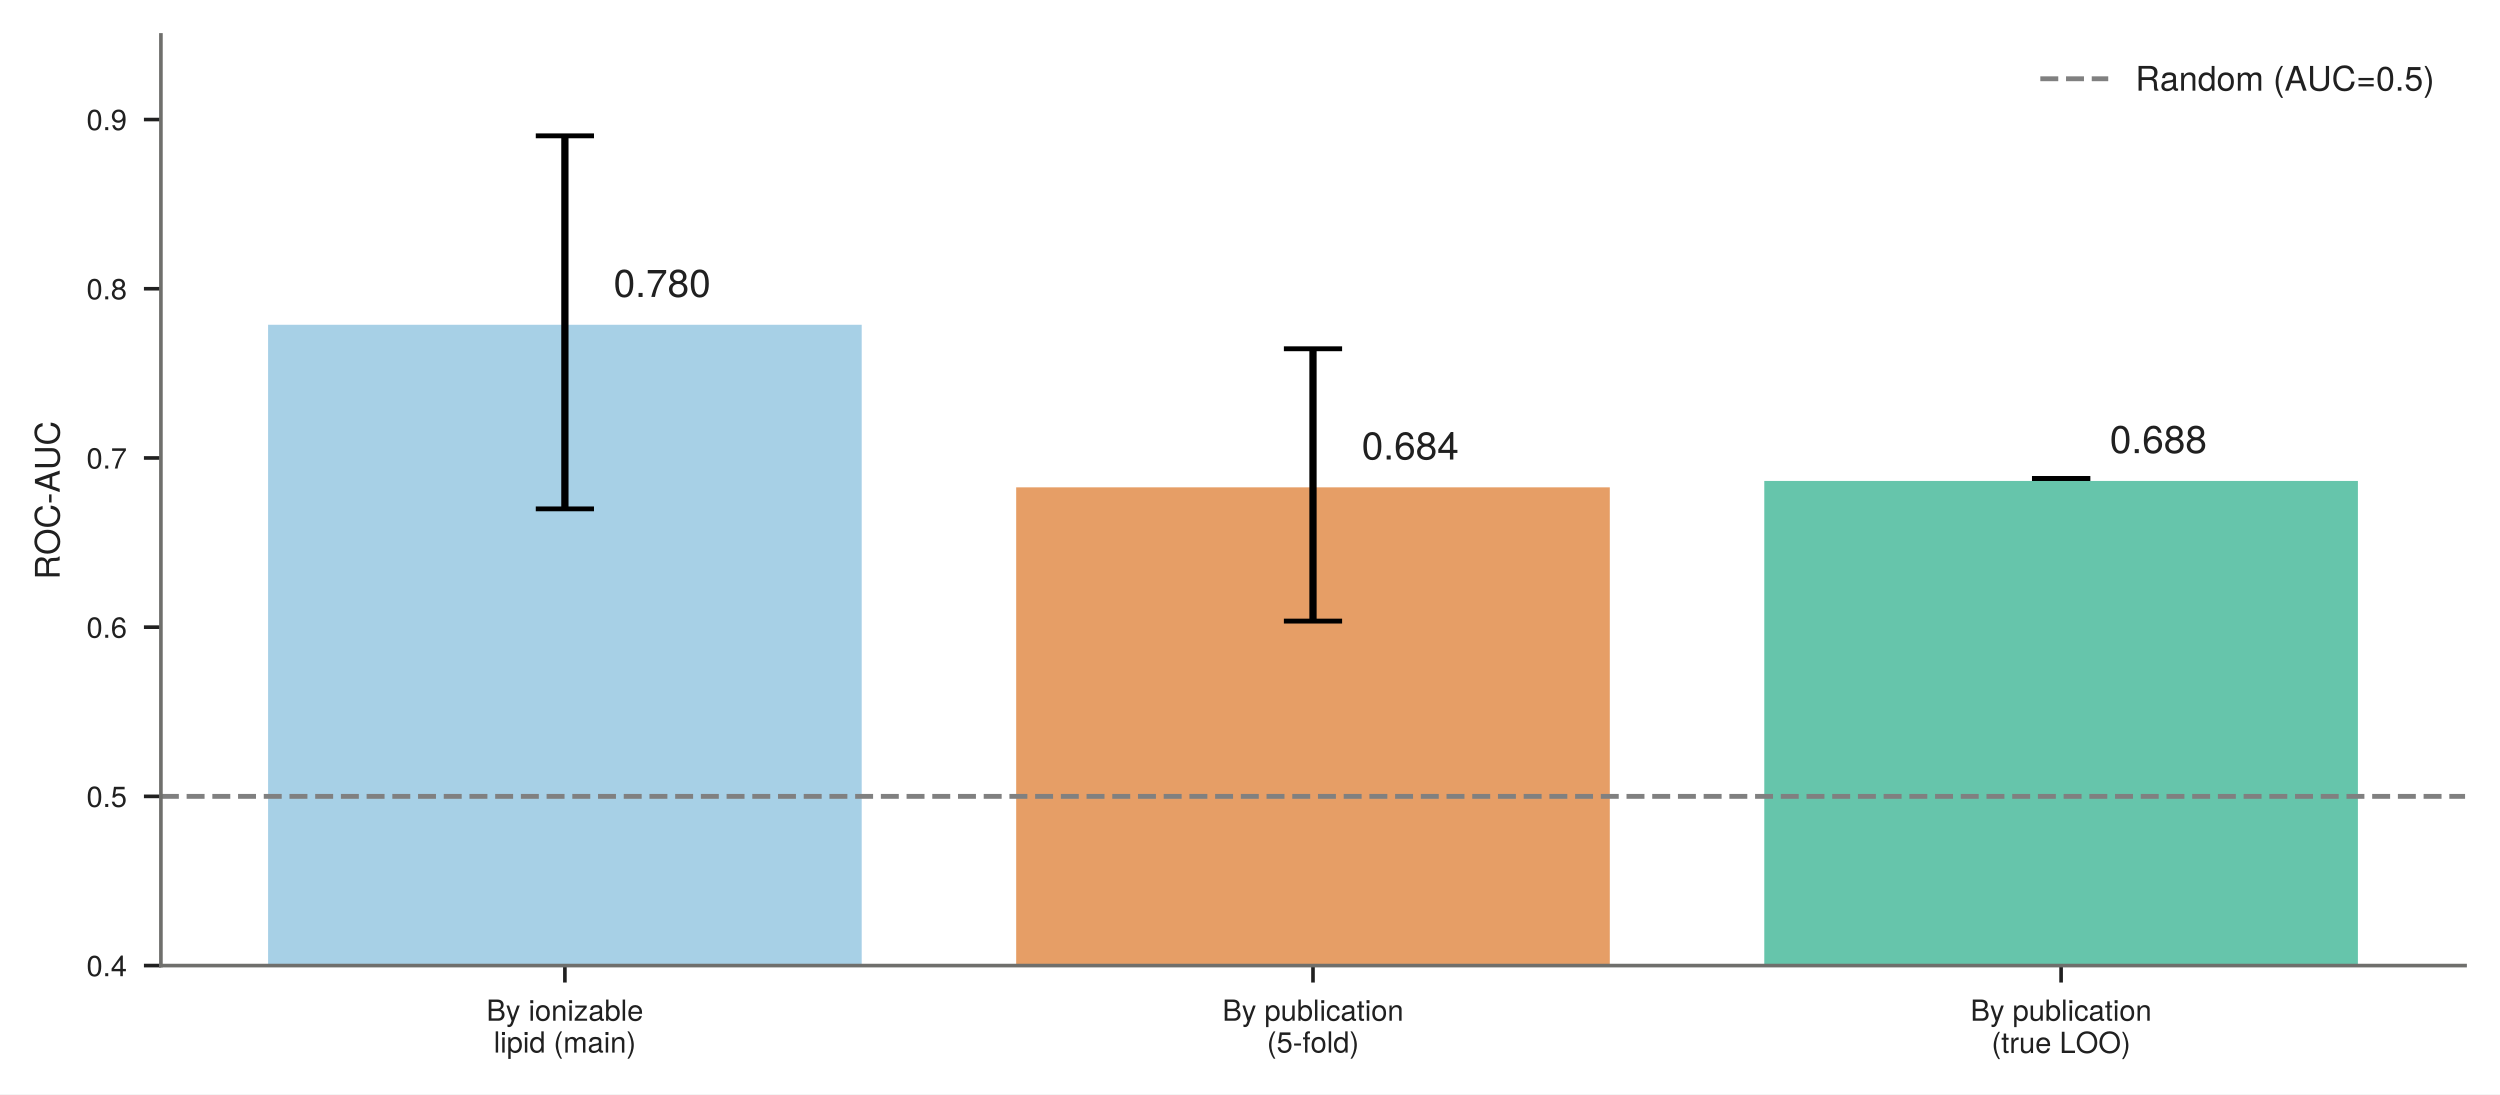
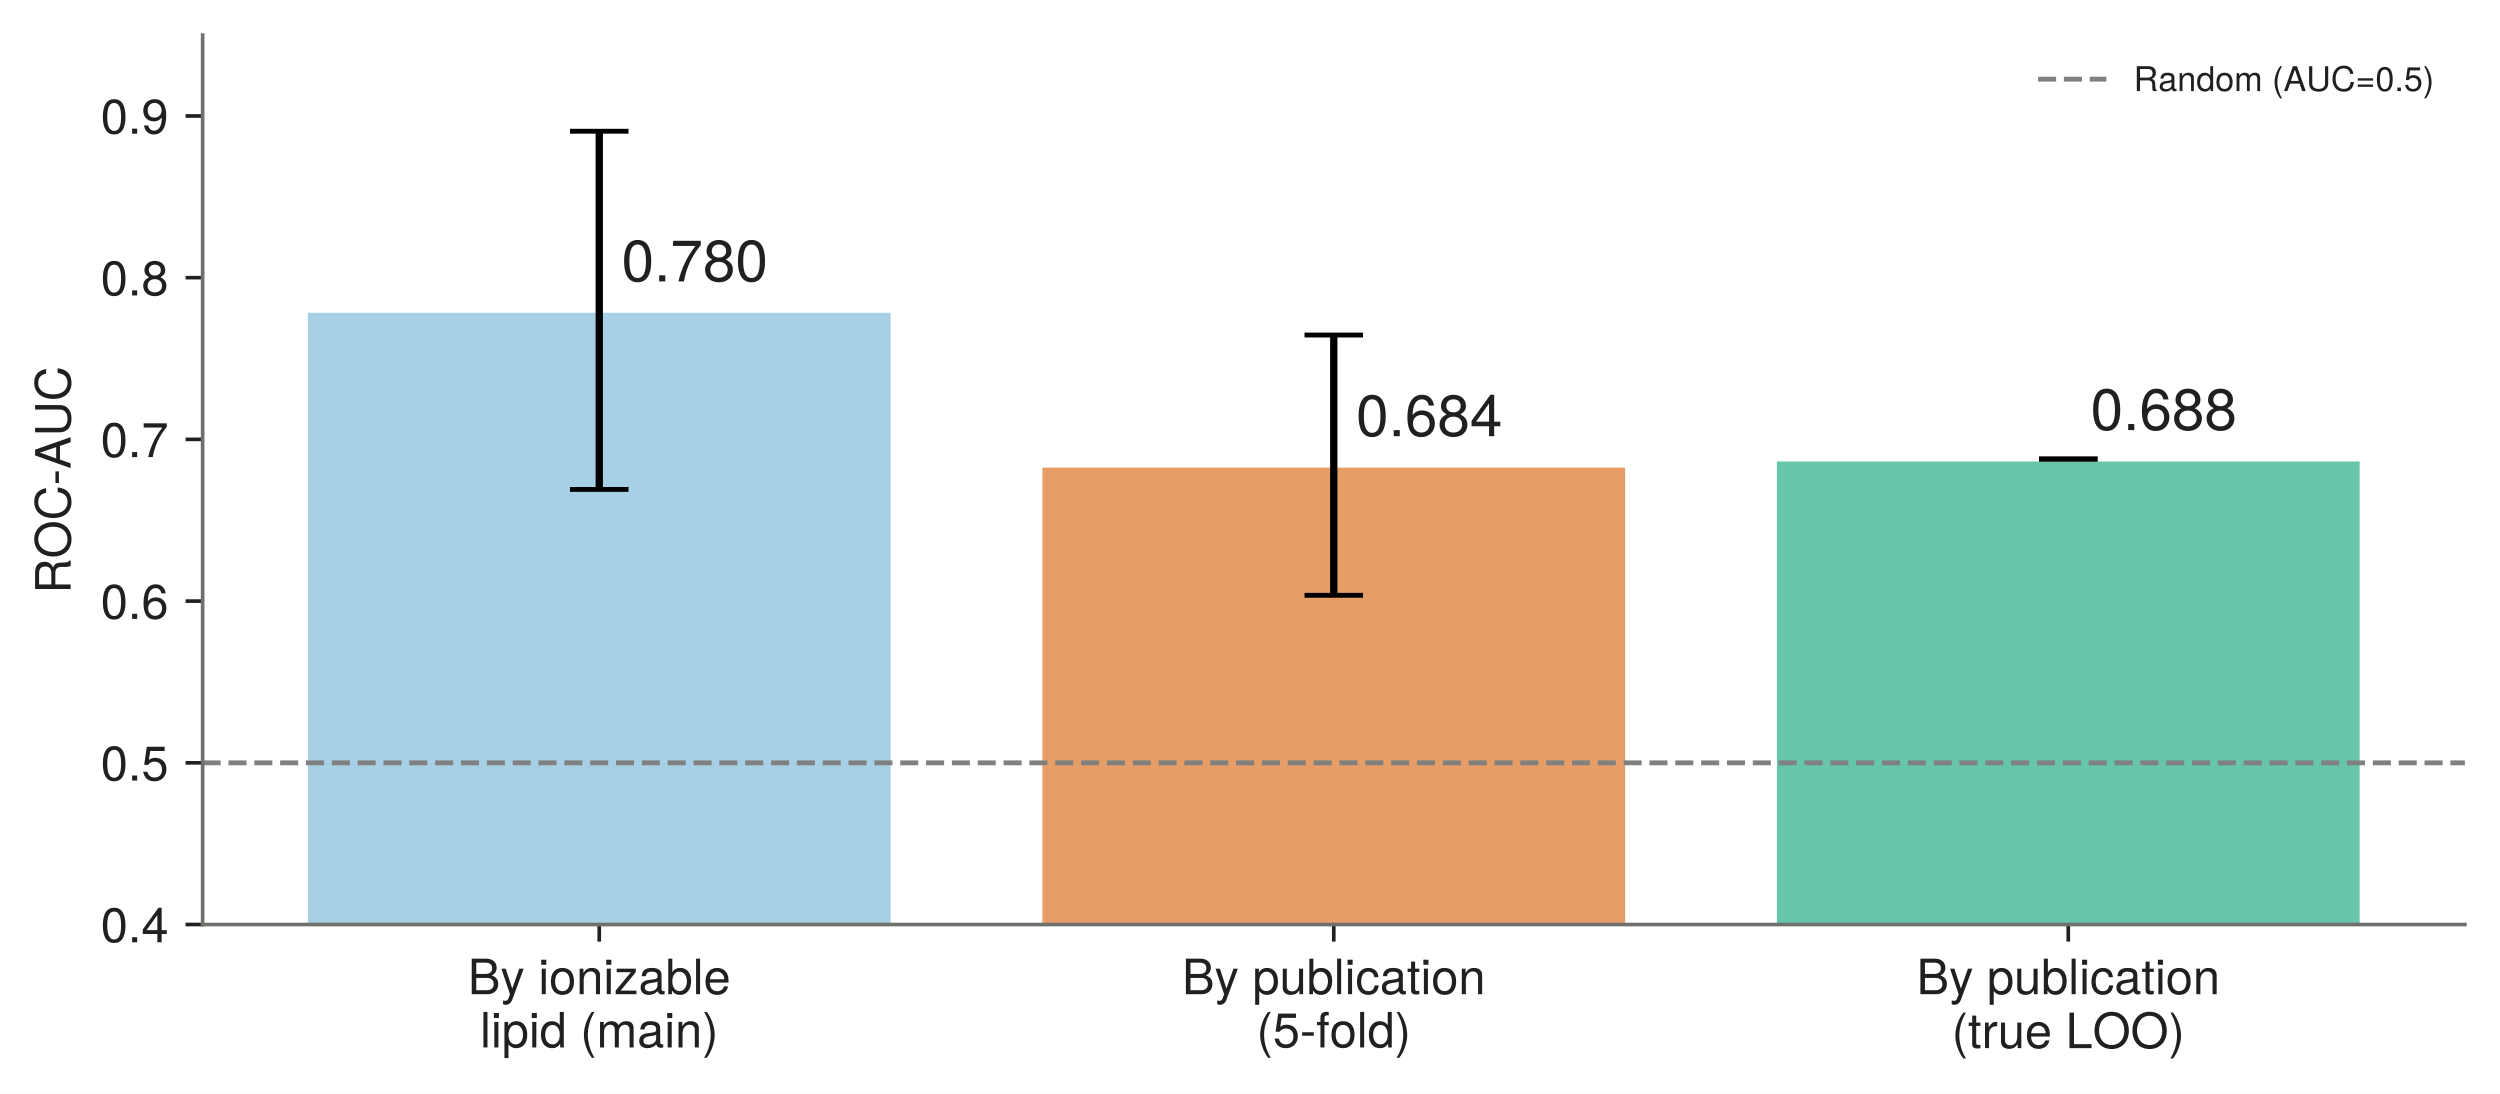
- <svg xmlns="http://www.w3.org/2000/svg" xmlns:xlink="http://www.w3.org/1999/xlink" width="515.318pt" height="225.558pt" viewBox="0 0 515.318 225.558" version="1.1">
+ <svg xmlns="http://www.w3.org/2000/svg" xmlns:xlink="http://www.w3.org/1999/xlink" width="512.849pt" height="224.399pt" viewBox="0 0 512.849 224.399" version="1.1">
  <defs>
    <style type="text/css">*{stroke-linejoin: round; stroke-linecap: butt}</style>
  </defs>
  <g id="figure_1">
    <g id="patch_1">
-       <path d="M 0 225.558  L 515.318 225.558  L 515.318 0  L 0 0  z " style="fill: #ffffff" />
+       <path d="M 0 224.399  L 512.849 224.399  L 512.849 0  L 0 0  z " style="fill: #ffffff" />
    </g>
    <g id="axes_1">
      <g id="patch_2">
-         <path d="M 33.168 199.032  L 508.118 199.032  L 508.118 7.2  L 33.168 7.2  z " style="fill: #ffffff" />
+         <path d="M 41.569 189.656  L 505.649 189.656  L 505.649 7.2  L 41.569 7.2  z " style="fill: #ffffff" />
      </g>
      <g id="patch_3">
-         <path d="M 54.757 338.546  L 178.121 338.546  L 178.121 66.443  L 54.757 66.443  z " clip-path="url(#pc0419749c8)" style="fill: #6db0d6; opacity: 0.6; stroke: #ffffff; stroke-linejoin: miter" />
+         <path d="M 62.663 322.351  L 183.204 322.351  L 183.204 63.664  L 62.663 63.664  z " clip-path="url(#p62dd577de4)" style="fill: #6db0d6; opacity: 0.6; stroke: #ffffff; stroke-linejoin: miter" />
      </g>
      <g id="patch_4">
-         <path d="M 208.961 338.546  L 332.325 338.546  L 332.325 99.954  L 208.961 99.954  z " clip-path="url(#pc0419749c8)" style="fill: #d55e00; opacity: 0.6; stroke: #ffffff; stroke-linejoin: miter" />
+         <path d="M 213.339 322.351  L 333.879 322.351  L 333.879 95.42  L 213.339 95.42  z " clip-path="url(#p62dd577de4)" style="fill: #d55e00; opacity: 0.6; stroke: #ffffff; stroke-linejoin: miter" />
      </g>
      <g id="patch_5">
-         <path d="M 363.166 338.546  L 486.53 338.546  L 486.53 98.635  L 363.166 98.635  z " clip-path="url(#pc0419749c8)" style="fill: #009e73; opacity: 0.6; stroke: #ffffff; stroke-linejoin: miter" />
+         <path d="M 364.014 322.351  L 484.554 322.351  L 484.554 94.166  L 364.014 94.166  z " clip-path="url(#p62dd577de4)" style="fill: #009e73; opacity: 0.6; stroke: #ffffff; stroke-linejoin: miter" />
      </g>
      <g id="matplotlib.axis_1">
        <g id="xtick_1">
          <g id="line2d_1">
            <defs>
-               <path id="m74a44e5466" d="M 0 0  L 0 3.5  " style="stroke: #202020; stroke-width: 0.75" />
+               <path id="md1a43f583b" d="M 0 0  L 0 3.5  " style="stroke: #202020; stroke-width: 0.75" />
            </defs>
            <g>
-               <use xlink:href="#m74a44e5466" x="116.439" y="199.032" style="fill: #202020; stroke: #202020; stroke-width: 0.75" />
+               <use xlink:href="#md1a43f583b" x="122.933" y="189.656" style="fill: #202020; stroke: #202020; stroke-width: 0.75" />
            </g>
          </g>
          <g id="text_1">
-             <g style="fill: #202020" transform="translate(100.2664 210.4064) scale(0.06 -0.06)">
+             <g style="fill: #202020" transform="translate(95.97952 203.9466) scale(0.1 -0.1)">
              <defs>
                <path id="TeXGyreHeros-Regular-42" d="M 3987 1331  C 3987 1894 3731 2234 3136 2464  C 3558 2662 3782 3008 3782 3482  C 3782 4160 3283 4666 2400 4666  L 506 4666  L 506 0  L 2611 0  C 3450 0 3987 563 3987 1331  z M 3187 3398  C 3187 2925 2912 2656 2253 2656  L 1101 2656  L 1101 4141  L 2253 4141  C 2912 4141 3187 3872 3187 3398  z M 3392 1325  C 3392 877 3117 525 2554 525  L 1101 525  L 1101 2131  L 2554 2131  C 3117 2131 3392 1779 3392 1325  z " transform="scale(0.015625)" />
                <path id="TeXGyreHeros-Regular-79" d="M 3059 3354  L 2483 3354  L 1555 742  L 698 3354  L 128 3354  L 1261 -13  L 1056 -544  C 966 -781 858 -870 627 -870  C 550 -870 461 -858 346 -832  L 346 -1312  C 454 -1370 563 -1395 704 -1395  C 1082 -1395 1389 -1184 1568 -704  L 3059 3354  z " transform="scale(0.015625)" />
                <path id="TeXGyreHeros-Regular-20" transform="scale(0.015625)" />
                <path id="TeXGyreHeros-Regular-69" d="M 979 0  L 979 3354  L 448 3354  L 448 0  L 979 0  z M 1050 3859  L 1050 4525  L 384 4525  L 384 3859  L 1050 3859  z " transform="scale(0.015625)" />
                <path id="TeXGyreHeros-Regular-6f" d="M 3264 1651  C 3264 2810 2707 3450 1741 3450  C 800 3450 230 2803 230 1677  C 230 550 794 -96 1747 -96  C 2688 -96 3264 550 3264 1651  z M 2707 1658  C 2707 870 2336 397 1747 397  C 1152 397 787 864 787 1677  C 787 2483 1152 2957 1747 2957  C 2349 2957 2707 2490 2707 1658  z " transform="scale(0.015625)" />
                <path id="TeXGyreHeros-Regular-6e" d="M 3117 0  L 3117 2534  C 3117 3091 2701 3450 2054 3450  C 1555 3450 1235 3258 941 2790  L 941 3354  L 448 3354  L 448 0  L 979 0  L 979 1850  C 979 2534 1350 2982 1894 2982  C 2317 2982 2586 2726 2586 2323  L 2586 0  L 3117 0  z " transform="scale(0.015625)" />
                <path id="TeXGyreHeros-Regular-7a" d="M 2925 0  L 2925 467  L 845 467  L 2835 2880  L 2835 3354  L 333 3354  L 333 2886  L 2202 2886  L 198 480  L 198 0  L 2925 0  z " transform="scale(0.015625)" />
                <path id="TeXGyreHeros-Regular-61" d="M 3424 13  L 3424 416  C 3366 403 3341 403 3309 403  C 3123 403 3021 499 3021 666  L 3021 2534  C 3021 3130 2586 3450 1760 3450  C 947 3450 448 3136 416 2362  L 954 2362  C 998 2771 1242 2957 1741 2957  C 2221 2957 2490 2778 2490 2458  L 2490 2317  C 2490 2093 2355 1997 1933 1946  C 1178 1850 1062 1824 858 1741  C 467 1581 269 1280 269 870  C 269 262 691 -96 1370 -96  C 1798 -96 2214 83 2509 397  C 2566 141 2797 -45 3059 -45  C 3168 -45 3251 -32 3424 13  z M 2490 1158  C 2490 678 2003 371 1485 371  C 1069 371 826 518 826 883  C 826 1235 1062 1389 1632 1472  C 2195 1549 2310 1574 2490 1658  L 2490 1158  z " transform="scale(0.015625)" />
                <path id="TeXGyreHeros-Regular-62" d="M 3347 1715  C 3347 2803 2797 3450 1914 3450  C 1453 3450 1126 3277 877 2899  L 877 4666  L 346 4666  L 346 0  L 826 0  L 826 480  C 1082 90 1421 -96 1888 -96  C 2771 -96 3347 627 3347 1715  z M 2790 1683  C 2790 922 2394 403 1811 403  C 1248 403 877 915 877 1677  C 877 2464 1248 2976 1811 2950  C 2406 2950 2790 2432 2790 1683  z " transform="scale(0.015625)" />
                <path id="TeXGyreHeros-Regular-6c" d="M 966 0  L 966 4666  L 435 4666  L 435 0  L 966 0  z " transform="scale(0.015625)" />
                <path id="TeXGyreHeros-Regular-65" d="M 3283 1523  C 3283 2010 3245 2317 3149 2566  C 2931 3117 2419 3450 1792 3450  C 858 3450 256 2758 256 1658  C 256 557 838 -96 1779 -96  C 2547 -96 3078 339 3213 1018  L 2675 1018  C 2528 576 2227 397 1798 397  C 1242 397 826 755 813 1523  L 3283 1523  z M 2714 1997  C 2714 1997 2714 1971 2707 1958  L 826 1958  C 870 2554 1248 2957 1786 2957  C 2310 2957 2714 2522 2714 1997  z " transform="scale(0.015625)" />
              </defs>
              <use xlink:href="#TeXGyreHeros-Regular-42" />
              <use xlink:href="#TeXGyreHeros-Regular-79" transform="translate(66.7 0)" />
              <use xlink:href="#TeXGyreHeros-Regular-20" transform="translate(116.7 0)" />
              <use xlink:href="#TeXGyreHeros-Regular-69" transform="translate(144.5 0)" />
              <use xlink:href="#TeXGyreHeros-Regular-6f" transform="translate(166.7 0)" />
              <use xlink:href="#TeXGyreHeros-Regular-6e" transform="translate(222.3 0)" />
              <use xlink:href="#TeXGyreHeros-Regular-69" transform="translate(277.8999 0)" />
              <use xlink:href="#TeXGyreHeros-Regular-7a" transform="translate(300.0999 0)" />
              <use xlink:href="#TeXGyreHeros-Regular-61" transform="translate(350.0999 0)" />
              <use xlink:href="#TeXGyreHeros-Regular-62" transform="translate(405.6999 0)" />
              <use xlink:href="#TeXGyreHeros-Regular-6c" transform="translate(461.2999 0)" />
              <use xlink:href="#TeXGyreHeros-Regular-65" transform="translate(483.4999 0)" />
            </g>
-             <g style="fill: #202020" transform="translate(101.7725 216.9634) scale(0.06 -0.06)">
+             <g style="fill: #202020" transform="translate(98.48968 214.8751) scale(0.1 -0.1)">
              <defs>
                <path id="TeXGyreHeros-Regular-70" d="M 3347 1645  C 3347 2771 2797 3450 1907 3450  C 1453 3450 1088 3245 838 2848  L 838 3354  L 352 3354  L 352 -1395  L 883 -1395  L 883 403  C 1165 58 1478 -96 1914 -96  C 2778 -96 3347 576 3347 1645  z M 2790 1658  C 2790 896 2400 403 1818 403  C 1254 403 883 864 883 1651  C 883 2438 1254 2950 1818 2950  C 2406 2950 2790 2458 2790 1658  z " transform="scale(0.015625)" />
                <path id="TeXGyreHeros-Regular-64" d="M 3168 0  L 3168 4666  L 2637 4666  L 2637 2931  C 2413 3270 2054 3450 1606 3450  C 736 3450 166 2778 166 1709  C 166 576 723 -96 1626 -96  C 2086 -96 2406 77 2694 493  L 2694 0  L 3168 0  z M 2637 1664  C 2637 890 2266 403 1702 403  C 1114 403 723 896 723 1677  C 723 2458 1114 2950 1696 2950  C 2272 2950 2637 2438 2637 1664  z " transform="scale(0.015625)" />
                <path id="TeXGyreHeros-Regular-28" d="M 1862 -1357  C 1299 -442 986 634 986 1658  C 986 2675 1299 3757 1862 4666  L 1510 4666  C 870 3827 467 2662 467 1658  C 467 646 870 -518 1510 -1357  L 1862 -1357  z " transform="scale(0.015625)" />
                <path id="TeXGyreHeros-Regular-6d" d="M 4864 0  L 4864 2515  C 4864 3117 4531 3450 3904 3450  C 3456 3450 3187 3315 2874 2938  C 2675 3296 2406 3450 1971 3450  C 1523 3450 1229 3283 941 2880  L 941 3354  L 454 3354  L 454 0  L 986 0  L 986 2106  C 986 2592 1338 2982 1773 2982  C 2170 2982 2394 2739 2394 2310  L 2394 0  L 2925 0  L 2925 2106  C 2925 2592 3283 2982 3718 2982  C 4109 2982 4333 2733 4333 2310  L 4333 0  L 4864 0  z " transform="scale(0.015625)" />
                <path id="TeXGyreHeros-Regular-29" d="M 1638 1651  C 1638 2662 1235 3827 595 4666  L 243 4666  C 806 3750 1120 2675 1120 1651  C 1120 634 806 -448 243 -1357  L 595 -1357  C 1235 -518 1638 646 1638 1651  z " transform="scale(0.015625)" />
              </defs>
              <use xlink:href="#TeXGyreHeros-Regular-6c" />
              <use xlink:href="#TeXGyreHeros-Regular-69" transform="translate(22.2 0)" />
              <use xlink:href="#TeXGyreHeros-Regular-70" transform="translate(44.39999 0)" />
              <use xlink:href="#TeXGyreHeros-Regular-69" transform="translate(99.99998 0)" />
              <use xlink:href="#TeXGyreHeros-Regular-64" transform="translate(122.2 0)" />
              <use xlink:href="#TeXGyreHeros-Regular-20" transform="translate(177.8 0)" />
              <use xlink:href="#TeXGyreHeros-Regular-28" transform="translate(205.6 0)" />
              <use xlink:href="#TeXGyreHeros-Regular-6d" transform="translate(238.8999 0)" />
              <use xlink:href="#TeXGyreHeros-Regular-61" transform="translate(322.1999 0)" />
              <use xlink:href="#TeXGyreHeros-Regular-69" transform="translate(377.7999 0)" />
              <use xlink:href="#TeXGyreHeros-Regular-6e" transform="translate(399.9999 0)" />
              <use xlink:href="#TeXGyreHeros-Regular-29" transform="translate(455.5999 0)" />
            </g>
          </g>
        </g>
        <g id="xtick_2">
          <g id="line2d_2">
            <g>
-               <use xlink:href="#m74a44e5466" x="270.643" y="199.032" style="fill: #202020; stroke: #202020; stroke-width: 0.75" />
+               <use xlink:href="#md1a43f583b" x="273.609" y="189.656" style="fill: #202020; stroke: #202020; stroke-width: 0.75" />
            </g>
          </g>
          <g id="text_2">
-             <g style="fill: #202020" transform="translate(251.9692 210.4064) scale(0.06 -0.06)">
+             <g style="fill: #202020" transform="translate(242.4853 203.9466) scale(0.1 -0.1)">
              <defs>
                <path id="TeXGyreHeros-Regular-75" d="M 3085 0  L 3085 3354  L 2554 3354  L 2554 1504  C 2554 819 2195 371 1638 371  C 1216 371 947 627 947 1030  L 947 3354  L 416 3354  L 416 819  C 416 262 832 -96 1485 -96  C 1978 -96 2291 77 2605 518  L 2605 0  L 3085 0  z " transform="scale(0.015625)" />
                <path id="TeXGyreHeros-Regular-63" d="M 3053 1152  L 2515 1152  C 2426 614 2150 397 1696 397  C 1107 397 755 851 755 1645  C 755 2483 1101 2957 1683 2957  C 2131 2957 2413 2694 2477 2227  L 3014 2227  C 2950 3046 2438 3450 1690 3450  C 787 3450 198 2758 198 1645  C 198 563 774 -96 1683 -96  C 2483 -96 2989 384 3053 1152  z " transform="scale(0.015625)" />
                <path id="TeXGyreHeros-Regular-74" d="M 1626 0  L 1626 448  C 1555 429 1472 422 1370 422  C 1139 422 1075 486 1075 723  L 1075 2918  L 1626 2918  L 1626 3354  L 1075 3354  L 1075 4275  L 544 4275  L 544 3354  L 90 3354  L 90 2918  L 544 2918  L 544 486  C 544 147 774 -45 1190 -45  C 1318 -45 1446 -32 1626 0  z " transform="scale(0.015625)" />
              </defs>
              <use xlink:href="#TeXGyreHeros-Regular-42" />
              <use xlink:href="#TeXGyreHeros-Regular-79" transform="translate(66.7 0)" />
              <use xlink:href="#TeXGyreHeros-Regular-20" transform="translate(116.7 0)" />
              <use xlink:href="#TeXGyreHeros-Regular-70" transform="translate(144.5 0)" />
              <use xlink:href="#TeXGyreHeros-Regular-75" transform="translate(200.1 0)" />
              <use xlink:href="#TeXGyreHeros-Regular-62" transform="translate(255.7 0)" />
              <use xlink:href="#TeXGyreHeros-Regular-6c" transform="translate(311.2999 0)" />
              <use xlink:href="#TeXGyreHeros-Regular-69" transform="translate(333.4999 0)" />
              <use xlink:href="#TeXGyreHeros-Regular-63" transform="translate(355.6999 0)" />
              <use xlink:href="#TeXGyreHeros-Regular-61" transform="translate(405.6999 0)" />
              <use xlink:href="#TeXGyreHeros-Regular-74" transform="translate(461.2999 0)" />
              <use xlink:href="#TeXGyreHeros-Regular-69" transform="translate(489.0999 0)" />
              <use xlink:href="#TeXGyreHeros-Regular-6f" transform="translate(511.2999 0)" />
              <use xlink:href="#TeXGyreHeros-Regular-6e" transform="translate(566.8999 0)" />
            </g>
-             <g style="fill: #202020" transform="translate(261.1431 216.9634) scale(0.06 -0.06)">
+             <g style="fill: #202020" transform="translate(257.7752 214.8751) scale(0.1 -0.1)">
              <defs>
                <path id="TeXGyreHeros-Regular-35" d="M 3283 1504  C 3283 2400 2688 2989 1818 2989  C 1498 2989 1242 2906 979 2714  L 1158 3885  L 3046 3885  L 3046 4442  L 704 4442  L 365 2067  L 883 2067  C 1146 2381 1363 2490 1715 2490  C 2323 2490 2707 2099 2707 1427  C 2707 774 2330 403 1715 403  C 1222 403 922 653 787 1165  L 224 1165  C 410 262 922 -96 1728 -96  C 2643 -96 3283 544 3283 1504  z " transform="scale(0.015625)" />
                <path id="TeXGyreHeros-Regular-2d" d="M 1818 1536  L 1818 1997  L 294 1997  L 294 1536  L 1818 1536  z " transform="scale(0.015625)" />
                <path id="TeXGyreHeros-Regular-66" d="M 1651 2918  L 1651 3354  L 1094 3354  L 1094 3878  C 1094 4102 1222 4218 1466 4218  C 1510 4218 1530 4218 1651 4211  L 1651 4653  C 1530 4678 1459 4685 1350 4685  C 858 4685 563 4403 563 3923  L 563 3354  L 115 3354  L 115 2918  L 563 2918  L 563 0  L 1094 0  L 1094 2918  L 1651 2918  z " transform="scale(0.015625)" />
              </defs>
              <use xlink:href="#TeXGyreHeros-Regular-28" />
              <use xlink:href="#TeXGyreHeros-Regular-35" transform="translate(33.29999 0)" />
              <use xlink:href="#TeXGyreHeros-Regular-2d" transform="translate(88.89998 0)" />
              <use xlink:href="#TeXGyreHeros-Regular-66" transform="translate(122.2 0)" />
              <use xlink:href="#TeXGyreHeros-Regular-6f" transform="translate(150 0)" />
              <use xlink:href="#TeXGyreHeros-Regular-6c" transform="translate(205.5999 0)" />
              <use xlink:href="#TeXGyreHeros-Regular-64" transform="translate(227.7999 0)" />
              <use xlink:href="#TeXGyreHeros-Regular-29" transform="translate(283.3999 0)" />
            </g>
          </g>
        </g>
        <g id="xtick_3">
          <g id="line2d_3">
            <g>
-               <use xlink:href="#m74a44e5466" x="424.848" y="199.032" style="fill: #202020; stroke: #202020; stroke-width: 0.75" />
+               <use xlink:href="#md1a43f583b" x="424.284" y="189.656" style="fill: #202020; stroke: #202020; stroke-width: 0.75" />
            </g>
          </g>
          <g id="text_3">
-             <g style="fill: #202020" transform="translate(406.1738 210.4064) scale(0.06 -0.06)">
+             <g style="fill: #202020" transform="translate(393.1606 203.9466) scale(0.1 -0.1)">
              <use xlink:href="#TeXGyreHeros-Regular-42" />
              <use xlink:href="#TeXGyreHeros-Regular-79" transform="translate(66.7 0)" />
              <use xlink:href="#TeXGyreHeros-Regular-20" transform="translate(116.7 0)" />
              <use xlink:href="#TeXGyreHeros-Regular-70" transform="translate(144.5 0)" />
              <use xlink:href="#TeXGyreHeros-Regular-75" transform="translate(200.1 0)" />
              <use xlink:href="#TeXGyreHeros-Regular-62" transform="translate(255.7 0)" />
              <use xlink:href="#TeXGyreHeros-Regular-6c" transform="translate(311.2999 0)" />
              <use xlink:href="#TeXGyreHeros-Regular-69" transform="translate(333.4999 0)" />
              <use xlink:href="#TeXGyreHeros-Regular-63" transform="translate(355.6999 0)" />
              <use xlink:href="#TeXGyreHeros-Regular-61" transform="translate(405.6999 0)" />
              <use xlink:href="#TeXGyreHeros-Regular-74" transform="translate(461.2999 0)" />
              <use xlink:href="#TeXGyreHeros-Regular-69" transform="translate(489.0999 0)" />
              <use xlink:href="#TeXGyreHeros-Regular-6f" transform="translate(511.2999 0)" />
              <use xlink:href="#TeXGyreHeros-Regular-6e" transform="translate(566.8999 0)" />
            </g>
-             <g style="fill: #202020" transform="translate(410.512 217.0501) scale(0.06 -0.06)">
+             <g style="fill: #202020" transform="translate(400.3911 215.0194) scale(0.1 -0.1)">
              <defs>
                <path id="TeXGyreHeros-Regular-72" d="M 2054 2886  L 2054 3430  C 1965 3443 1920 3450 1850 3450  C 1504 3450 1242 3245 934 2746  L 934 3354  L 448 3354  L 448 0  L 979 0  L 979 1741  C 979 2496 1229 2874 2054 2886  z " transform="scale(0.015625)" />
                <path id="TeXGyreHeros-Regular-4c" d="M 3411 0  L 3411 525  L 1107 525  L 1107 4666  L 512 4666  L 512 0  L 3411 0  z " transform="scale(0.015625)" />
                <path id="TeXGyreHeros-Regular-4f" d="M 4749 2259  C 4749 3763 3859 4781 2490 4781  C 1152 4781 243 3757 243 2298  C 243 838 1152 -115 2496 -115  C 3866 -115 4749 890 4749 2259  z M 4154 2272  C 4154 1146 3482 410 2496 410  C 1504 410 838 1146 838 2298  C 838 3450 1504 4256 2490 4256  C 3501 4256 4154 3450 4154 2272  z " transform="scale(0.015625)" />
              </defs>
              <use xlink:href="#TeXGyreHeros-Regular-28" />
              <use xlink:href="#TeXGyreHeros-Regular-74" transform="translate(33.29999 0)" />
              <use xlink:href="#TeXGyreHeros-Regular-72" transform="translate(61.09998 0)" />
              <use xlink:href="#TeXGyreHeros-Regular-75" transform="translate(94.39996 0)" />
              <use xlink:href="#TeXGyreHeros-Regular-65" transform="translate(150 0)" />
              <use xlink:href="#TeXGyreHeros-Regular-20" transform="translate(205.5999 0)" />
              <use xlink:href="#TeXGyreHeros-Regular-4c" transform="translate(233.3999 0)" />
              <use xlink:href="#TeXGyreHeros-Regular-4f" transform="translate(288.9999 0)" />
              <use xlink:href="#TeXGyreHeros-Regular-4f" transform="translate(366.7999 0)" />
              <use xlink:href="#TeXGyreHeros-Regular-29" transform="translate(444.5999 0)" />
            </g>
          </g>
        </g>
      </g>
      <g id="matplotlib.axis_2">
        <g id="ytick_1">
          <g id="line2d_4">
            <defs>
-               <path id="m89b85fa3c8" d="M 0 0  L -3.5 0  " style="stroke: #202020; stroke-width: 0.75" />
+               <path id="mc6d3a587c2" d="M 0 0  L -3.5 0  " style="stroke: #202020; stroke-width: 0.75" />
            </defs>
            <g>
-               <use xlink:href="#m89b85fa3c8" x="33.168" y="199.032" style="fill: #202020; stroke: #202020; stroke-width: 0.75" />
+               <use xlink:href="#mc6d3a587c2" x="41.569" y="189.656" style="fill: #202020; stroke: #202020; stroke-width: 0.75" />
            </g>
          </g>
          <g id="text_4">
-             <g style="fill: #202020" transform="translate(17.82922 201.2192) scale(0.06 -0.06)">
+             <g style="fill: #202020" transform="translate(20.67031 193.3013) scale(0.1 -0.1)">
              <defs>
                <path id="TeXGyreHeros-Regular-30" d="M 3245 2182  C 3245 3757 2746 4538 1760 4538  C 781 4538 275 3744 275 2221  C 275 691 787 -96 1760 -96  C 2720 -96 3245 691 3245 2182  z M 2669 2234  C 2669 947 2374 371 1747 371  C 1152 371 851 973 851 2214  C 851 3456 1152 4038 1760 4038  C 2368 4038 2669 3450 2669 2234  z " transform="scale(0.015625)" />
                <path id="TeXGyreHeros-Regular-2e" d="M 1222 0  L 1222 666  L 557 666  L 557 0  L 1222 0  z " transform="scale(0.015625)" />
                <path id="TeXGyreHeros-Regular-34" d="M 3328 1088  L 3328 1594  L 2656 1594  L 2656 4538  L 2240 4538  L 179 1683  L 179 1088  L 2093 1088  L 2093 0  L 2656 0  L 2656 1088  L 3328 1088  z M 2093 1594  L 672 1594  L 2093 3578  L 2093 1594  z " transform="scale(0.015625)" />
              </defs>
              <use xlink:href="#TeXGyreHeros-Regular-30" />
              <use xlink:href="#TeXGyreHeros-Regular-2e" transform="translate(55.59999 0)" />
              <use xlink:href="#TeXGyreHeros-Regular-34" transform="translate(83.39998 0)" />
            </g>
          </g>
        </g>
        <g id="ytick_2">
          <g id="line2d_5">
            <g>
-               <use xlink:href="#m89b85fa3c8" x="33.168" y="164.153" style="fill: #202020; stroke: #202020; stroke-width: 0.75" />
+               <use xlink:href="#mc6d3a587c2" x="41.569" y="156.482" style="fill: #202020; stroke: #202020; stroke-width: 0.75" />
            </g>
          </g>
          <g id="text_5">
-             <g style="fill: #202020" transform="translate(17.82922 166.3406) scale(0.06 -0.06)">
+             <g style="fill: #202020" transform="translate(20.67031 160.1275) scale(0.1 -0.1)">
              <use xlink:href="#TeXGyreHeros-Regular-30" />
              <use xlink:href="#TeXGyreHeros-Regular-2e" transform="translate(55.59999 0)" />
              <use xlink:href="#TeXGyreHeros-Regular-35" transform="translate(83.39998 0)" />
            </g>
          </g>
        </g>
        <g id="ytick_3">
          <g id="line2d_6">
            <g>
-               <use xlink:href="#m89b85fa3c8" x="33.168" y="129.275" style="fill: #202020; stroke: #202020; stroke-width: 0.75" />
+               <use xlink:href="#mc6d3a587c2" x="41.569" y="123.308" style="fill: #202020; stroke: #202020; stroke-width: 0.75" />
            </g>
          </g>
          <g id="text_6">
-             <g style="fill: #202020" transform="translate(17.82922 131.4621) scale(0.06 -0.06)">
+             <g style="fill: #202020" transform="translate(20.67031 126.9537) scale(0.1 -0.1)">
              <defs>
                <path id="TeXGyreHeros-Regular-36" d="M 3283 1408  C 3283 2253 2707 2822 1894 2822  C 1446 2822 1094 2650 851 2317  C 858 3424 1216 4038 1862 4038  C 2259 4038 2534 3789 2624 3354  L 3187 3354  C 3078 4096 2592 4538 1901 4538  C 845 4538 275 3648 275 2067  C 275 653 762 -96 1798 -96  C 2662 -96 3283 518 3283 1408  z M 2707 1363  C 2707 794 2323 403 1805 403  C 1280 403 883 813 883 1395  C 883 1958 1267 2323 1824 2323  C 2368 2323 2707 1971 2707 1363  z " transform="scale(0.015625)" />
              </defs>
              <use xlink:href="#TeXGyreHeros-Regular-30" />
              <use xlink:href="#TeXGyreHeros-Regular-2e" transform="translate(55.59999 0)" />
              <use xlink:href="#TeXGyreHeros-Regular-36" transform="translate(83.39998 0)" />
            </g>
          </g>
        </g>
        <g id="ytick_4">
          <g id="line2d_7">
            <g>
-               <use xlink:href="#m89b85fa3c8" x="33.168" y="94.396" style="fill: #202020; stroke: #202020; stroke-width: 0.75" />
+               <use xlink:href="#mc6d3a587c2" x="41.569" y="90.135" style="fill: #202020; stroke: #202020; stroke-width: 0.75" />
            </g>
          </g>
          <g id="text_7">
-             <g style="fill: #202020" transform="translate(17.82922 96.58355) scale(0.06 -0.06)">
+             <g style="fill: #202020" transform="translate(20.67031 93.77986) scale(0.1 -0.1)">
              <defs>
                <path id="TeXGyreHeros-Regular-37" d="M 3328 3968  L 3328 4442  L 294 4442  L 294 3885  L 2746 3885  C 1843 2746 1203 1421 883 0  L 1485 0  C 1734 1466 2374 2835 3328 3968  z " transform="scale(0.015625)" />
              </defs>
              <use xlink:href="#TeXGyreHeros-Regular-30" />
              <use xlink:href="#TeXGyreHeros-Regular-2e" transform="translate(55.59999 0)" />
              <use xlink:href="#TeXGyreHeros-Regular-37" transform="translate(83.39998 0)" />
            </g>
          </g>
        </g>
        <g id="ytick_5">
          <g id="line2d_8">
            <g>
-               <use xlink:href="#m89b85fa3c8" x="33.168" y="59.518" style="fill: #202020; stroke: #202020; stroke-width: 0.75" />
+               <use xlink:href="#mc6d3a587c2" x="41.569" y="56.961" style="fill: #202020; stroke: #202020; stroke-width: 0.75" />
            </g>
          </g>
          <g id="text_8">
-             <g style="fill: #202020" transform="translate(17.82922 61.70501) scale(0.06 -0.06)">
+             <g style="fill: #202020" transform="translate(20.67031 60.60604) scale(0.1 -0.1)">
              <defs>
                <path id="TeXGyreHeros-Regular-38" d="M 3283 1280  C 3283 1786 3027 2138 2502 2387  C 2970 2669 3123 2899 3123 3328  C 3123 4038 2566 4538 1760 4538  C 960 4538 397 4038 397 3328  C 397 2906 550 2675 1011 2387  C 493 2138 237 1786 237 1286  C 237 454 864 -96 1760 -96  C 2656 -96 3283 454 3283 1280  z M 2547 3315  C 2547 2893 2234 2611 1760 2611  C 1286 2611 973 2893 973 3322  C 973 3757 1286 4038 1760 4038  C 2240 4038 2547 3757 2547 3315  z M 2707 1274  C 2707 736 2323 403 1747 403  C 1197 403 813 742 813 1274  C 813 1805 1197 2138 1760 2138  C 2323 2138 2707 1805 2707 1274  z " transform="scale(0.015625)" />
              </defs>
              <use xlink:href="#TeXGyreHeros-Regular-30" />
              <use xlink:href="#TeXGyreHeros-Regular-2e" transform="translate(55.59999 0)" />
              <use xlink:href="#TeXGyreHeros-Regular-38" transform="translate(83.39998 0)" />
            </g>
          </g>
        </g>
        <g id="ytick_6">
          <g id="line2d_9">
            <g>
-               <use xlink:href="#m89b85fa3c8" x="33.168" y="24.639" style="fill: #202020; stroke: #202020; stroke-width: 0.75" />
+               <use xlink:href="#mc6d3a587c2" x="41.569" y="23.787" style="fill: #202020; stroke: #202020; stroke-width: 0.75" />
            </g>
          </g>
          <g id="text_9">
-             <g style="fill: #202020" transform="translate(17.82922 26.82646) scale(0.06 -0.06)">
+             <g style="fill: #202020" transform="translate(20.67031 27.43222) scale(0.1 -0.1)">
              <defs>
                <path id="TeXGyreHeros-Regular-39" d="M 3258 2374  C 3258 3795 2765 4538 1728 4538  C 864 4538 243 3923 243 3034  C 243 2189 819 1619 1638 1619  C 2067 1619 2381 1773 2675 2125  C 2669 1018 2310 403 1664 403  C 1267 403 992 653 902 1088  L 339 1088  C 448 346 934 -96 1626 -96  C 2688 -96 3258 806 3258 2374  z M 2643 3046  C 2643 2490 2253 2118 1702 2118  C 1158 2118 819 2470 819 3078  C 819 3654 1203 4045 1722 4045  C 2246 4045 2643 3635 2643 3046  z " transform="scale(0.015625)" />
              </defs>
              <use xlink:href="#TeXGyreHeros-Regular-30" />
              <use xlink:href="#TeXGyreHeros-Regular-2e" transform="translate(55.59999 0)" />
              <use xlink:href="#TeXGyreHeros-Regular-39" transform="translate(83.39998 0)" />
            </g>
          </g>
        </g>
        <g id="text_10">
-           <g style="fill: #202020" transform="translate(12.30344 119.4473) rotate(-90) scale(0.07 -0.07)">
+           <g style="fill: #202020" transform="translate(14.49062 121.7585) rotate(-90) scale(0.1 -0.1)">
            <defs>
              <path id="TeXGyreHeros-Regular-52" d="M 4346 0  L 4346 147  C 4122 301 4070 467 4064 1088  C 4051 1856 3936 2086 3430 2304  C 3955 2560 4166 2886 4166 3418  C 4166 4224 3661 4666 2746 4666  L 595 4666  L 595 0  L 1190 0  L 1190 2010  L 2726 2010  C 3251 2010 3501 1754 3494 1178  L 3488 762  C 3482 474 3539 192 3622 0  L 4346 0  z M 3546 3334  C 3546 2784 3264 2534 2630 2534  L 1190 2534  L 1190 4141  L 2630 4141  C 3296 4141 3546 3859 3546 3334  z " transform="scale(0.015625)" />
              <path id="TeXGyreHeros-Regular-43" d="M 4333 1702  L 3718 1702  C 3578 819 3206 410 2419 410  C 1491 410 902 1120 902 2285  C 902 3482 1466 4256 2368 4256  C 3098 4256 3482 3930 3629 3219  L 4237 3219  C 4051 4243 3462 4781 2438 4781  C 1024 4781 307 3642 307 2278  C 307 915 1043 -115 2413 -115  C 3552 -115 4192 486 4333 1702  z " transform="scale(0.015625)" />
              <path id="TeXGyreHeros-Regular-41" d="M 4179 0  L 2541 4666  L 1773 4666  L 109 0  L 742 0  L 1235 1402  L 3034 1402  L 3514 0  L 4179 0  z M 2867 1901  L 1382 1901  L 2150 4026  L 2867 1901  z " transform="scale(0.015625)" />
              <path id="TeXGyreHeros-Regular-55" d="M 4128 1421  L 4128 4666  L 3533 4666  L 3533 1421  C 3533 794 3078 410 2330 410  C 1632 410 1139 742 1139 1421  L 1139 4666  L 544 4666  L 544 1421  C 544 474 1222 -115 2330 -115  C 3424 -115 4128 486 4128 1421  z " transform="scale(0.015625)" />
            </defs>
            <use xlink:href="#TeXGyreHeros-Regular-52" />
            <use xlink:href="#TeXGyreHeros-Regular-4f" transform="translate(72.19998 0)" />
            <use xlink:href="#TeXGyreHeros-Regular-43" transform="translate(150 0)" />
            <use xlink:href="#TeXGyreHeros-Regular-2d" transform="translate(222.2 0)" />
            <use xlink:href="#TeXGyreHeros-Regular-41" transform="translate(255.4999 0)" />
            <use xlink:href="#TeXGyreHeros-Regular-55" transform="translate(322.1999 0)" />
            <use xlink:href="#TeXGyreHeros-Regular-43" transform="translate(394.3999 0)" />
          </g>
        </g>
      </g>
      <g id="LineCollection_1">
-         <path d="M 116.439 104.891  L 116.439 27.995  " clip-path="url(#pc0419749c8)" style="fill: none; stroke: #000000; stroke-width: 1.5" />
-         <path d="M 270.643 128.02  L 270.643 71.887  " clip-path="url(#pc0419749c8)" style="fill: none; stroke: #000000; stroke-width: 1.5" />
-         <path d="M 424.848 98.635  L 424.848 98.635  " clip-path="url(#pc0419749c8)" style="fill: none; stroke: #000000; stroke-width: 1.5" />
+         <path d="M 122.933 100.405  L 122.933 26.922  " clip-path="url(#p62dd577de4)" style="fill: none; stroke: #000000; stroke-width: 1.5" />
+         <path d="M 273.609 122.115  L 273.609 68.725  " clip-path="url(#p62dd577de4)" style="fill: none; stroke: #000000; stroke-width: 1.5" />
+         <path d="M 424.284 94.166  L 424.284 94.166  " clip-path="url(#p62dd577de4)" style="fill: none; stroke: #000000; stroke-width: 1.5" />
      </g>
      <g id="line2d_10">
        <defs>
-           <path id="mf4213a85c4" d="M 6 0  L -6 -0  " style="stroke: #000000" />
+           <path id="m536501a01c" d="M 6 0  L -6 -0  " style="stroke: #000000" />
        </defs>
-         <g clip-path="url(#pc0419749c8)">
-           <use xlink:href="#mf4213a85c4" x="116.439" y="104.891" style="fill: #6db0d6; stroke: #000000" />
-           <use xlink:href="#mf4213a85c4" x="270.643" y="128.02" style="fill: #6db0d6; stroke: #000000" />
-           <use xlink:href="#mf4213a85c4" x="424.848" y="98.635" style="fill: #6db0d6; stroke: #000000" />
+         <g clip-path="url(#p62dd577de4)">
+           <use xlink:href="#m536501a01c" x="122.933" y="100.405" style="fill: #6db0d6; stroke: #000000" />
+           <use xlink:href="#m536501a01c" x="273.609" y="122.115" style="fill: #6db0d6; stroke: #000000" />
+           <use xlink:href="#m536501a01c" x="424.284" y="94.166" style="fill: #6db0d6; stroke: #000000" />
        </g>
      </g>
      <g id="line2d_11">
-         <g clip-path="url(#pc0419749c8)">
-           <use xlink:href="#mf4213a85c4" x="116.439" y="27.995" style="fill: #6db0d6; stroke: #000000" />
-           <use xlink:href="#mf4213a85c4" x="270.643" y="71.887" style="fill: #6db0d6; stroke: #000000" />
-           <use xlink:href="#mf4213a85c4" x="424.848" y="98.635" style="fill: #6db0d6; stroke: #000000" />
+         <g clip-path="url(#p62dd577de4)">
+           <use xlink:href="#m536501a01c" x="122.933" y="26.922" style="fill: #6db0d6; stroke: #000000" />
+           <use xlink:href="#m536501a01c" x="273.609" y="68.725" style="fill: #6db0d6; stroke: #000000" />
+           <use xlink:href="#m536501a01c" x="424.284" y="94.166" style="fill: #6db0d6; stroke: #000000" />
        </g>
      </g>
      <g id="line2d_12">
-         <path d="M 33.168 164.153  L 508.118 164.153  " clip-path="url(#pc0419749c8)" style="fill: none; stroke-dasharray: 3.7,1.6; stroke-dashoffset: 0; stroke: #808080" />
+         <path d="M 41.569 156.482  L 505.649 156.482  " clip-path="url(#p62dd577de4)" style="fill: none; stroke-dasharray: 3.7,1.6; stroke-dashoffset: 0; stroke: #808080" />
      </g>
      <g id="patch_6">
-         <path d="M 33.168 199.032  L 33.168 7.2  " style="fill: none; stroke: #6f6f6c; stroke-width: 0.75; stroke-linejoin: miter; stroke-linecap: square" />
+         <path d="M 41.569 189.656  L 41.569 7.2  " style="fill: none; stroke: #6f6f6c; stroke-width: 0.75; stroke-linejoin: miter; stroke-linecap: square" />
      </g>
      <g id="patch_7">
-         <path d="M 33.168 199.032  L 508.118 199.032  " style="fill: none; stroke: #6f6f6c; stroke-width: 0.75; stroke-linejoin: miter; stroke-linecap: square" />
+         <path d="M 41.569 189.656  L 505.649 189.656  " style="fill: none; stroke: #6f6f6c; stroke-width: 0.75; stroke-linejoin: miter; stroke-linecap: square" />
      </g>
      <g id="text_11">
-         <g style="fill: #202020" transform="translate(126.4785 61.21134) scale(0.08 -0.08)">
+         <g style="fill: #202020" transform="translate(127.5109 57.73059) scale(0.12 -0.12)">
          <use xlink:href="#TeXGyreHeros-Regular-30" />
          <use xlink:href="#TeXGyreHeros-Regular-2e" transform="translate(55.59999 0)" />
          <use xlink:href="#TeXGyreHeros-Regular-37" transform="translate(83.39998 0)" />
          <use xlink:href="#TeXGyreHeros-Regular-38" transform="translate(139 0)" />
          <use xlink:href="#TeXGyreHeros-Regular-30" transform="translate(194.6 0)" />
        </g>
      </g>
      <g id="text_12">
-         <g style="fill: #202020" transform="translate(280.683 94.72204) scale(0.08 -0.08)">
+         <g style="fill: #202020" transform="translate(278.1862 89.4872) scale(0.12 -0.12)">
          <use xlink:href="#TeXGyreHeros-Regular-30" />
          <use xlink:href="#TeXGyreHeros-Regular-2e" transform="translate(55.59999 0)" />
          <use xlink:href="#TeXGyreHeros-Regular-36" transform="translate(83.39998 0)" />
          <use xlink:href="#TeXGyreHeros-Regular-38" transform="translate(139 0)" />
          <use xlink:href="#TeXGyreHeros-Regular-34" transform="translate(194.6 0)" />
        </g>
      </g>
      <g id="text_13">
-         <g style="fill: #202020" transform="translate(434.8875 93.40302) scale(0.08 -0.08)">
+         <g style="fill: #202020" transform="translate(428.8616 88.23265) scale(0.12 -0.12)">
          <use xlink:href="#TeXGyreHeros-Regular-30" />
          <use xlink:href="#TeXGyreHeros-Regular-2e" transform="translate(55.59999 0)" />
          <use xlink:href="#TeXGyreHeros-Regular-36" transform="translate(83.39998 0)" />
          <use xlink:href="#TeXGyreHeros-Regular-38" transform="translate(139 0)" />
          <use xlink:href="#TeXGyreHeros-Regular-38" transform="translate(194.6 0)" />
        </g>
      </g>
      <g id="legend_1">
        <g id="line2d_13">
-           <path d="M 420.565 16.238  L 427.565 16.238  L 434.565 16.238  " style="fill: none; stroke-dasharray: 3.7,1.6; stroke-dashoffset: 0; stroke: #808080" />
+           <path d="M 418.095 16.238  L 425.095 16.238  L 432.095 16.238  " style="fill: none; stroke-dasharray: 3.7,1.6; stroke-dashoffset: 0; stroke: #808080" />
        </g>
        <g id="text_14">
-           <g style="fill: #202020" transform="translate(440.1647 18.68766) scale(0.07 -0.07)">
+           <g style="fill: #202020" transform="translate(437.6952 18.68766) scale(0.07 -0.07)">
            <defs>
              <path id="TeXGyreHeros-Regular-3d" d="M 3302 1965  L 3302 2400  L 435 2400  L 435 1965  L 3302 1965  z M 3302 800  L 3302 1235  L 435 1235  L 435 800  L 3302 800  z " transform="scale(0.015625)" />
            </defs>
            <use xlink:href="#TeXGyreHeros-Regular-52" />
            <use xlink:href="#TeXGyreHeros-Regular-61" transform="translate(72.19998 0)" />
            <use xlink:href="#TeXGyreHeros-Regular-6e" transform="translate(127.8 0)" />
            <use xlink:href="#TeXGyreHeros-Regular-64" transform="translate(183.4 0)" />
            <use xlink:href="#TeXGyreHeros-Regular-6f" transform="translate(239 0)" />
            <use xlink:href="#TeXGyreHeros-Regular-6d" transform="translate(294.5999 0)" />
            <use xlink:href="#TeXGyreHeros-Regular-20" transform="translate(377.8999 0)" />
            <use xlink:href="#TeXGyreHeros-Regular-28" transform="translate(405.6999 0)" />
            <use xlink:href="#TeXGyreHeros-Regular-41" transform="translate(438.9999 0)" />
            <use xlink:href="#TeXGyreHeros-Regular-55" transform="translate(505.6999 0)" />
            <use xlink:href="#TeXGyreHeros-Regular-43" transform="translate(577.8999 0)" />
            <use xlink:href="#TeXGyreHeros-Regular-3d" transform="translate(650.0999 0)" />
            <use xlink:href="#TeXGyreHeros-Regular-30" transform="translate(708.4999 0)" />
            <use xlink:href="#TeXGyreHeros-Regular-2e" transform="translate(764.0999 0)" />
            <use xlink:href="#TeXGyreHeros-Regular-35" transform="translate(791.8998 0)" />
            <use xlink:href="#TeXGyreHeros-Regular-29" transform="translate(847.4998 0)" />
          </g>
        </g>
      </g>
    </g>
  </g>
  <defs>
-     <clipPath id="pc0419749c8">
-       <rect x="33.168" y="7.2" width="474.95" height="191.832" />
+     <clipPath id="p62dd577de4">
+       <rect x="41.569" y="7.2" width="464.08" height="182.456" />
    </clipPath>
  </defs>
</svg>
